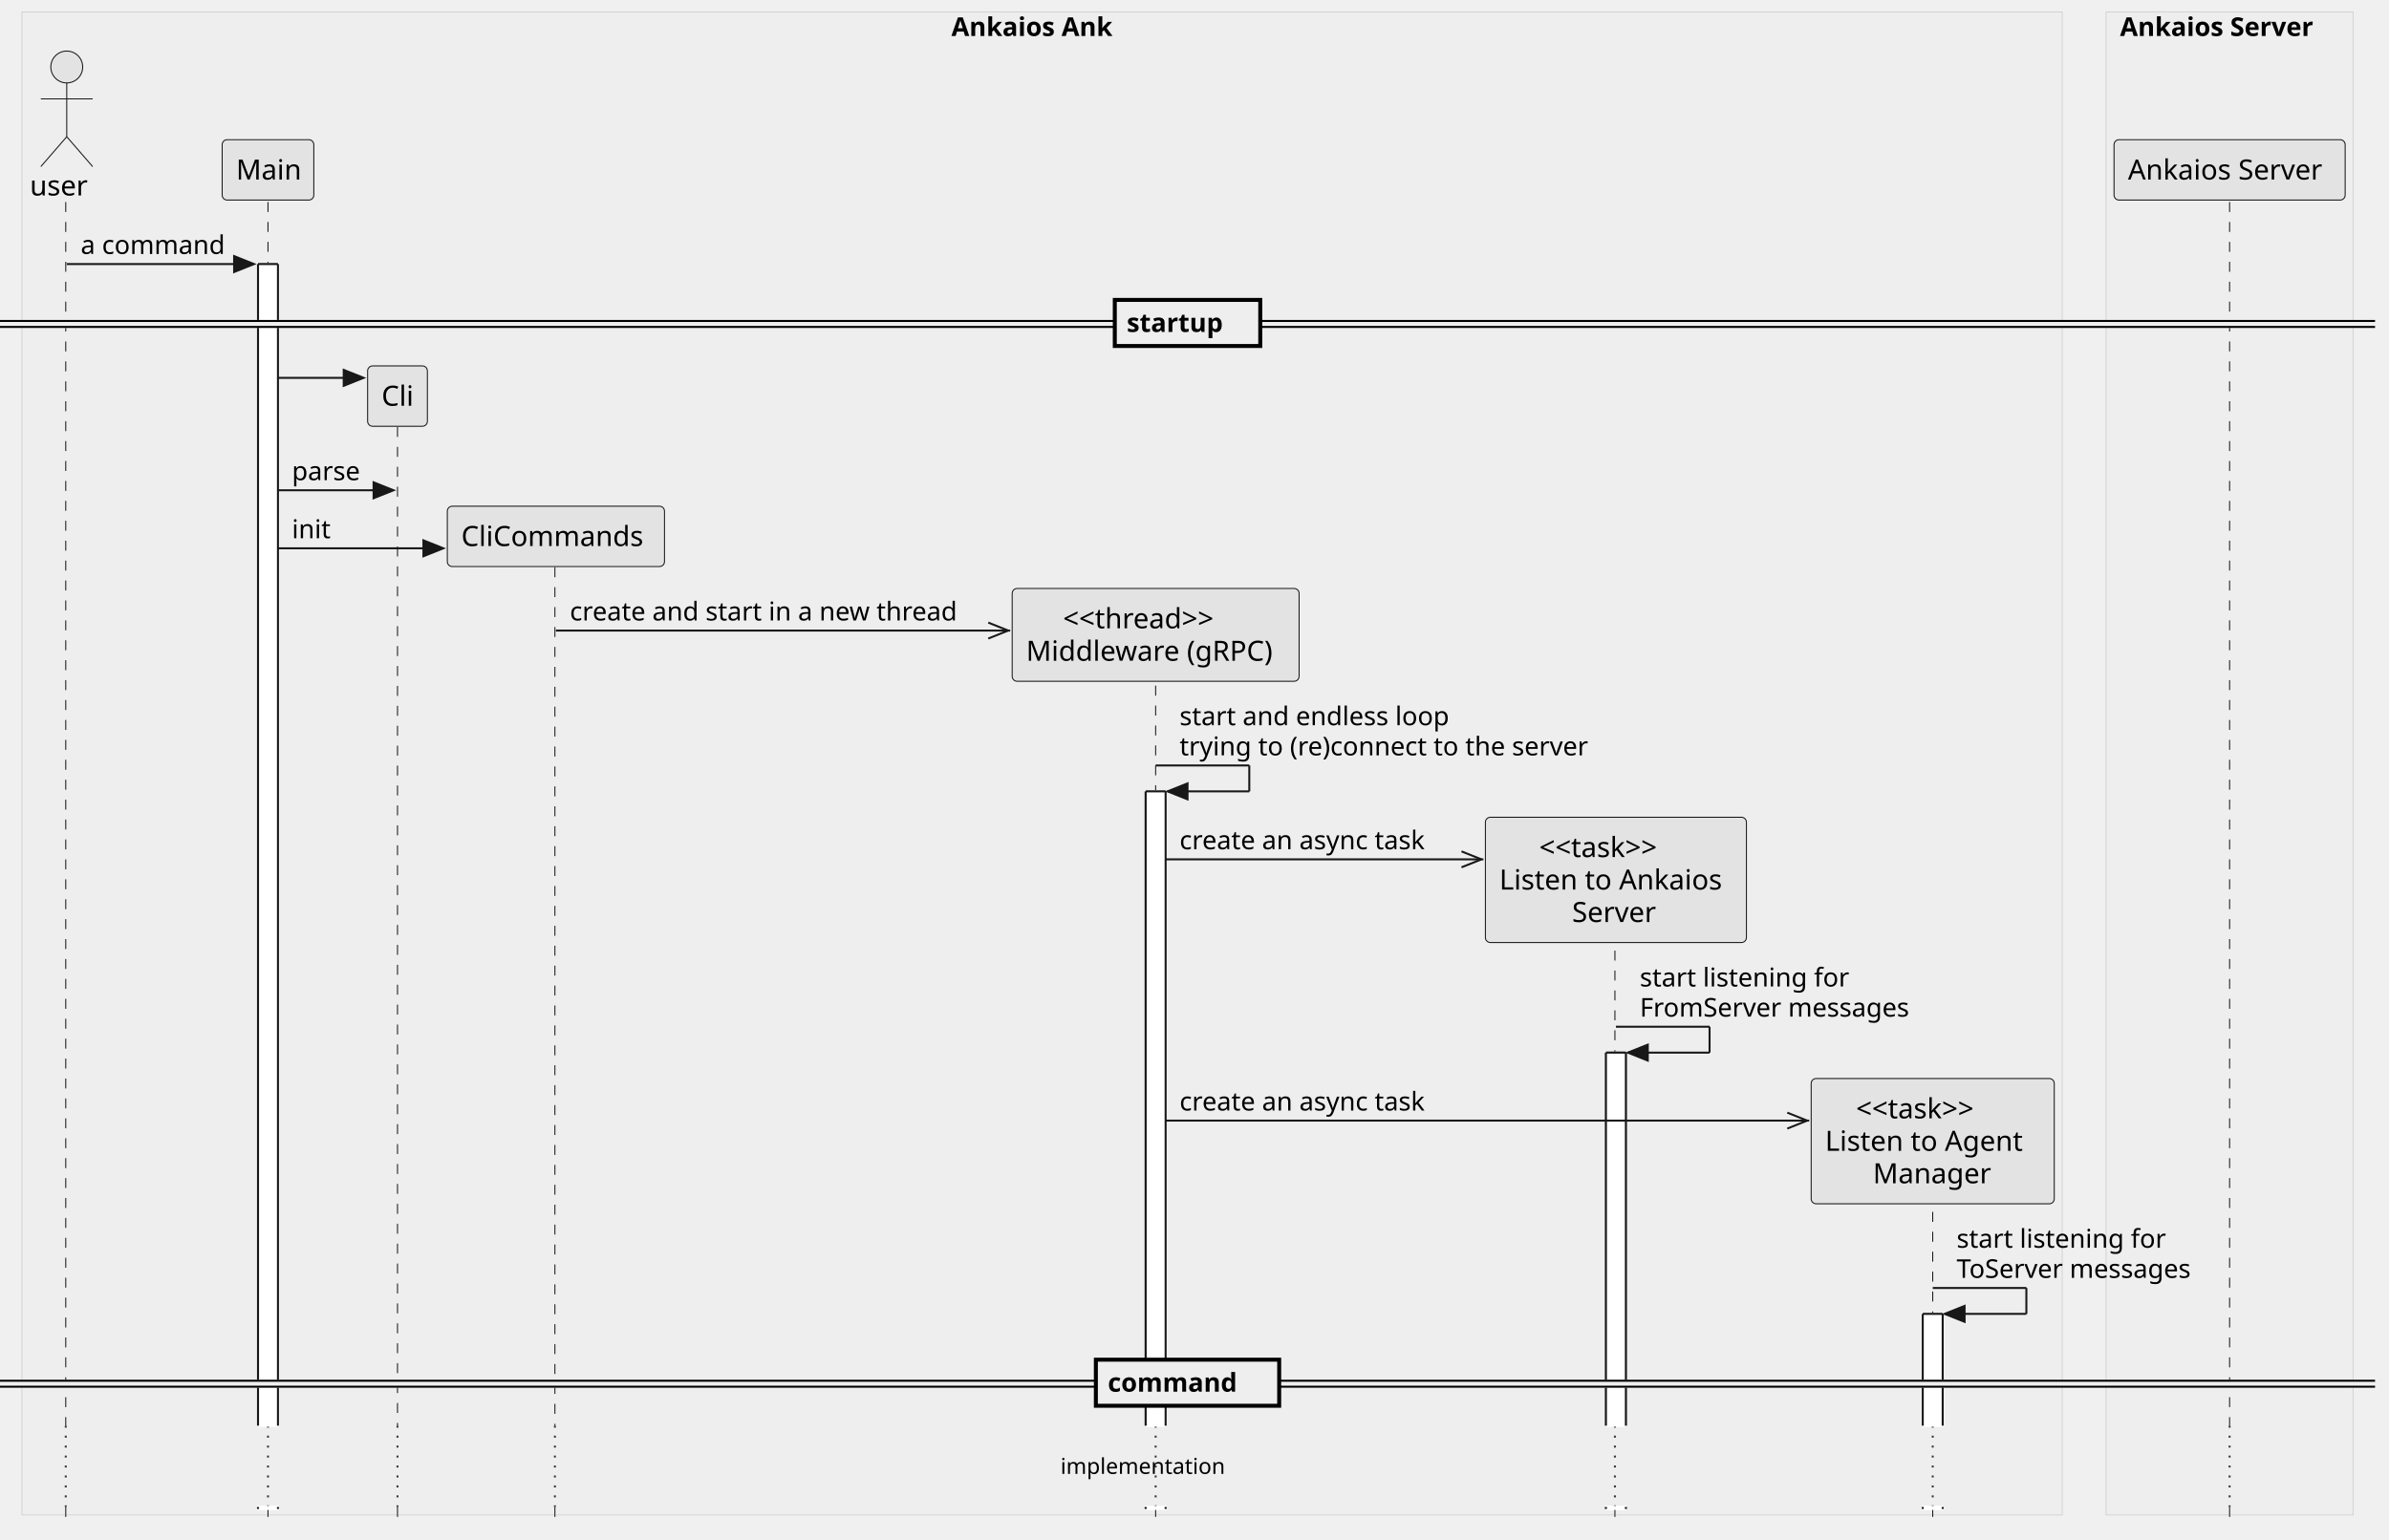
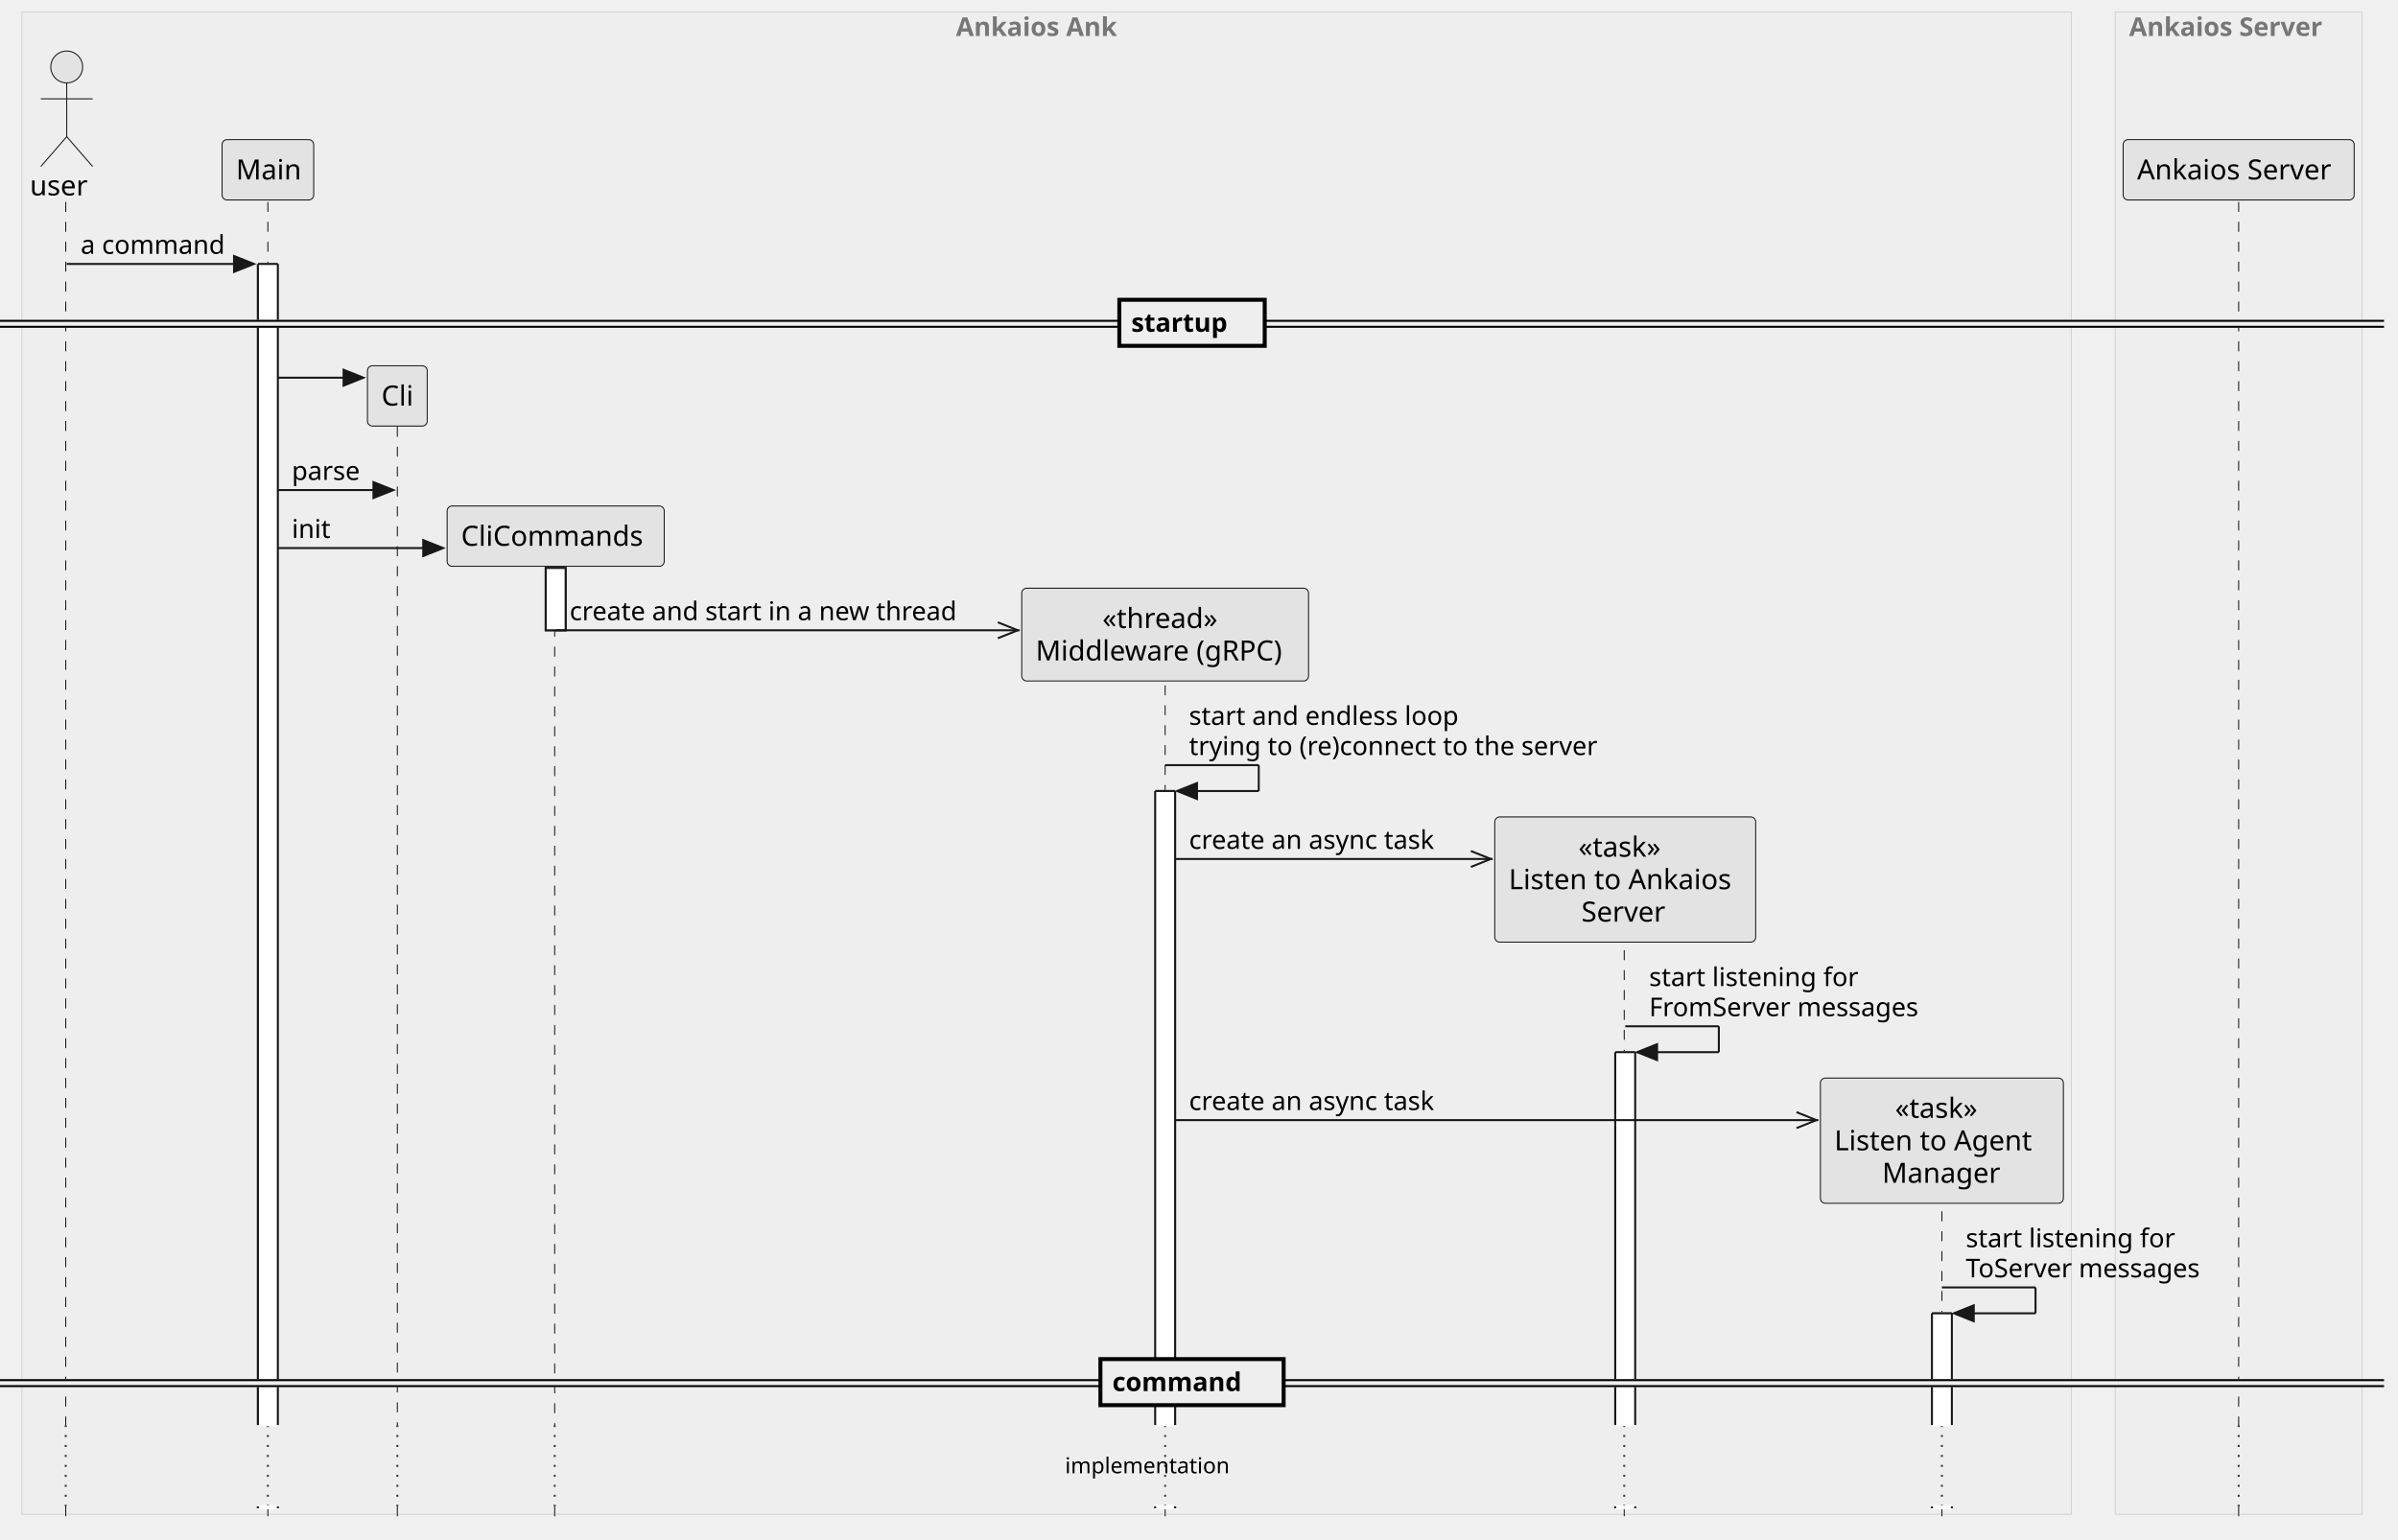
- <svg xmlns="http://www.w3.org/2000/svg" contentStyleType="text/css" height="773px" preserveAspectRatio="none" style="width:1199px;height:773px;background:#FFFFFF;" version="1.1" viewBox="0 0 1199 773" width="1199px" zoomAndPan="magnify">
+ <svg xmlns="http://www.w3.org/2000/svg" contentStyleType="text/css" height="773px" preserveAspectRatio="none" style="width:1204px;height:773px;background:#FFFFFF;" version="1.1" viewBox="0 0 1204 773" width="1204px" zoomAndPan="magnify">
  <defs />
  <g>
-     <rect fill="#EEEEEE" height="754.531" style="stroke:#D3D3D3;stroke-width:0.5;" width="1024" x="11" y="6" />
-     <text fill="#000000" font-family="sans-serif" font-size="13" font-weight="bold" lengthAdjust="spacing" textLength="91" x="477.5" y="18.067">Ankaios Ank</text>
-     <rect fill="#EEEEEE" height="754.531" style="stroke:#D3D3D3;stroke-width:0.5;" width="124" x="1057" y="6" />
-     <text fill="#000000" font-family="sans-serif" font-size="13" font-weight="bold" lengthAdjust="spacing" textLength="110" x="1064" y="18.067">Ankaios Server</text>
+     <rect fill="#EEEEEE" height="754.531" style="stroke:#D3D3D3;stroke-width:0.5;" width="1029" x="11" y="6" />
+     <text fill="#777777" font-family="sans-serif" font-size="13" font-weight="bold" lengthAdjust="spacing" textLength="91" x="480" y="18.067">Ankaios Ank</text>
+     <rect fill="#EEEEEE" height="754.531" style="stroke:#D3D3D3;stroke-width:0.5;" width="124" x="1062" y="6" />
+     <text fill="#777777" font-family="sans-serif" font-size="13" font-weight="bold" lengthAdjust="spacing" textLength="110" x="1069" y="18.067">Ankaios Server</text>
    <rect fill="#FFFFFF" height="583.164" style="stroke:#FFFFFF;stroke-width:1.0;" width="10" x="129.5" y="132.562" />
    <line style="stroke:#181818;stroke-width:1.0;" x1="129.5" x2="129.5" y1="132.562" y2="715.727" />
    <line style="stroke:#181818;stroke-width:1.0;" x1="139.5" x2="139.5" y1="132.562" y2="715.727" />
    <line style="stroke:#181818;stroke-width:1.0;" x1="129.5" x2="139.5" y1="132.562" y2="132.562" />
    <rect fill="#FFFFFF" height="1" style="stroke:#FFFFFF;stroke-width:1.0;" width="10" x="129.5" y="756.531" />
    <line style="stroke:#181818;stroke-width:1.0;" x1="129.5" x2="129.5" y1="756.531" y2="757.531" />
    <line style="stroke:#181818;stroke-width:1.0;" x1="139.5" x2="139.5" y1="756.531" y2="757.531" />
-     <rect fill="#FFFFFF" height="318.445" style="stroke:#FFFFFF;stroke-width:1.0;" width="10" x="575" y="397.281" />
-     <line style="stroke:#181818;stroke-width:1.0;" x1="575" x2="575" y1="397.281" y2="715.727" />
-     <line style="stroke:#181818;stroke-width:1.0;" x1="585" x2="585" y1="397.281" y2="715.727" />
-     <line style="stroke:#181818;stroke-width:1.0;" x1="575" x2="585" y1="397.281" y2="397.281" />
-     <rect fill="#FFFFFF" height="1" style="stroke:#FFFFFF;stroke-width:1.0;" width="10" x="575" y="756.531" />
-     <line style="stroke:#181818;stroke-width:1.0;" x1="575" x2="575" y1="756.531" y2="757.531" />
-     <line style="stroke:#181818;stroke-width:1.0;" x1="585" x2="585" y1="756.531" y2="757.531" />
-     <rect fill="#FFFFFF" height="187.289" style="stroke:#FFFFFF;stroke-width:1.0;" width="10" x="806" y="528.438" />
-     <line style="stroke:#181818;stroke-width:1.0;" x1="806" x2="806" y1="528.438" y2="715.727" />
-     <line style="stroke:#181818;stroke-width:1.0;" x1="816" x2="816" y1="528.438" y2="715.727" />
-     <line style="stroke:#181818;stroke-width:1.0;" x1="806" x2="816" y1="528.438" y2="528.438" />
-     <rect fill="#FFFFFF" height="1" style="stroke:#FFFFFF;stroke-width:1.0;" width="10" x="806" y="756.531" />
-     <line style="stroke:#181818;stroke-width:1.0;" x1="806" x2="806" y1="756.531" y2="757.531" />
-     <line style="stroke:#181818;stroke-width:1.0;" x1="816" x2="816" y1="756.531" y2="757.531" />
-     <rect fill="#FFFFFF" height="56.133" style="stroke:#FFFFFF;stroke-width:1.0;" width="10" x="965" y="659.594" />
-     <line style="stroke:#181818;stroke-width:1.0;" x1="965" x2="965" y1="659.594" y2="715.727" />
-     <line style="stroke:#181818;stroke-width:1.0;" x1="975" x2="975" y1="659.594" y2="715.727" />
-     <line style="stroke:#181818;stroke-width:1.0;" x1="965" x2="975" y1="659.594" y2="659.594" />
-     <rect fill="#FFFFFF" height="1" style="stroke:#FFFFFF;stroke-width:1.0;" width="10" x="965" y="756.531" />
-     <line style="stroke:#181818;stroke-width:1.0;" x1="965" x2="965" y1="756.531" y2="757.531" />
-     <line style="stroke:#181818;stroke-width:1.0;" x1="975" x2="975" y1="756.531" y2="757.531" />
+     <rect fill="#FFFFFF" height="31.297" style="stroke:#181818;stroke-width:1.0;" width="10" x="274" y="285.258" />
+     <rect fill="#FFFFFF" height="318.445" style="stroke:#FFFFFF;stroke-width:1.0;" width="10" x="580" y="397.281" />
+     <line style="stroke:#181818;stroke-width:1.0;" x1="580" x2="580" y1="397.281" y2="715.727" />
+     <line style="stroke:#181818;stroke-width:1.0;" x1="590" x2="590" y1="397.281" y2="715.727" />
+     <line style="stroke:#181818;stroke-width:1.0;" x1="580" x2="590" y1="397.281" y2="397.281" />
+     <rect fill="#FFFFFF" height="1" style="stroke:#FFFFFF;stroke-width:1.0;" width="10" x="580" y="756.531" />
+     <line style="stroke:#181818;stroke-width:1.0;" x1="580" x2="580" y1="756.531" y2="757.531" />
+     <line style="stroke:#181818;stroke-width:1.0;" x1="590" x2="590" y1="756.531" y2="757.531" />
+     <rect fill="#FFFFFF" height="187.289" style="stroke:#FFFFFF;stroke-width:1.0;" width="10" x="811" y="528.438" />
+     <line style="stroke:#181818;stroke-width:1.0;" x1="811" x2="811" y1="528.438" y2="715.727" />
+     <line style="stroke:#181818;stroke-width:1.0;" x1="821" x2="821" y1="528.438" y2="715.727" />
+     <line style="stroke:#181818;stroke-width:1.0;" x1="811" x2="821" y1="528.438" y2="528.438" />
+     <rect fill="#FFFFFF" height="1" style="stroke:#FFFFFF;stroke-width:1.0;" width="10" x="811" y="756.531" />
+     <line style="stroke:#181818;stroke-width:1.0;" x1="811" x2="811" y1="756.531" y2="757.531" />
+     <line style="stroke:#181818;stroke-width:1.0;" x1="821" x2="821" y1="756.531" y2="757.531" />
+     <rect fill="#FFFFFF" height="56.133" style="stroke:#FFFFFF;stroke-width:1.0;" width="10" x="970" y="659.594" />
+     <line style="stroke:#181818;stroke-width:1.0;" x1="970" x2="970" y1="659.594" y2="715.727" />
+     <line style="stroke:#181818;stroke-width:1.0;" x1="980" x2="980" y1="659.594" y2="715.727" />
+     <line style="stroke:#181818;stroke-width:1.0;" x1="970" x2="980" y1="659.594" y2="659.594" />
+     <rect fill="#FFFFFF" height="1" style="stroke:#FFFFFF;stroke-width:1.0;" width="10" x="970" y="756.531" />
+     <line style="stroke:#181818;stroke-width:1.0;" x1="970" x2="970" y1="756.531" y2="757.531" />
+     <line style="stroke:#181818;stroke-width:1.0;" x1="980" x2="980" y1="756.531" y2="757.531" />
    <line style="stroke:#181818;stroke-width:0.5;stroke-dasharray:5.0,5.0;" x1="33" x2="33" y1="101.43" y2="715.727" />
    <line style="stroke:#383838;stroke-width:1.0;stroke-dasharray:1.0,4.0;" x1="33" x2="33" y1="715.727" y2="756.531" />
    <line style="stroke:#181818;stroke-width:0.5;stroke-dasharray:5.0,5.0;" x1="33" x2="33" y1="756.531" y2="766.531" />
    <line style="stroke:#181818;stroke-width:0.5;stroke-dasharray:5.0,5.0;" x1="134.5" x2="134.5" y1="101.43" y2="715.727" />
    <line style="stroke:#383838;stroke-width:1.0;stroke-dasharray:1.0,4.0;" x1="134.5" x2="134.5" y1="715.727" y2="756.531" />
    <line style="stroke:#181818;stroke-width:0.5;stroke-dasharray:5.0,5.0;" x1="134.5" x2="134.5" y1="756.531" y2="766.531" />
    <line style="stroke:#181818;stroke-width:0.5;stroke-dasharray:5.0,5.0;" x1="199.5" x2="199.5" y1="214.344" y2="715.727" />
    <line style="stroke:#383838;stroke-width:1.0;stroke-dasharray:1.0,4.0;" x1="199.5" x2="199.5" y1="715.727" y2="756.531" />
    <line style="stroke:#181818;stroke-width:0.5;stroke-dasharray:5.0,5.0;" x1="199.5" x2="199.5" y1="756.531" y2="766.531" />
    <line style="stroke:#181818;stroke-width:0.5;stroke-dasharray:5.0,5.0;" x1="278.5" x2="278.5" y1="284.773" y2="715.727" />
    <line style="stroke:#383838;stroke-width:1.0;stroke-dasharray:1.0,4.0;" x1="278.5" x2="278.5" y1="715.727" y2="756.531" />
    <line style="stroke:#181818;stroke-width:0.5;stroke-dasharray:5.0,5.0;" x1="278.5" x2="278.5" y1="756.531" y2="766.531" />
-     <line style="stroke:#181818;stroke-width:0.5;stroke-dasharray:5.0,5.0;" x1="580" x2="580" y1="334.219" y2="715.727" />
-     <line style="stroke:#383838;stroke-width:1.0;stroke-dasharray:1.0,4.0;" x1="580" x2="580" y1="715.727" y2="756.531" />
-     <line style="stroke:#181818;stroke-width:0.5;stroke-dasharray:5.0,5.0;" x1="580" x2="580" y1="756.531" y2="766.531" />
-     <line style="stroke:#181818;stroke-width:0.5;stroke-dasharray:5.0,5.0;" x1="810.5" x2="810.5" y1="457.227" y2="715.727" />
-     <line style="stroke:#383838;stroke-width:1.0;stroke-dasharray:1.0,4.0;" x1="810.5" x2="810.5" y1="715.727" y2="756.531" />
-     <line style="stroke:#181818;stroke-width:0.5;stroke-dasharray:5.0,5.0;" x1="810.5" x2="810.5" y1="756.531" y2="766.531" />
-     <line style="stroke:#181818;stroke-width:0.5;stroke-dasharray:5.0,5.0;" x1="970" x2="970" y1="588.383" y2="715.727" />
-     <line style="stroke:#383838;stroke-width:1.0;stroke-dasharray:1.0,4.0;" x1="970" x2="970" y1="715.727" y2="756.531" />
-     <line style="stroke:#181818;stroke-width:0.5;stroke-dasharray:5.0,5.0;" x1="970" x2="970" y1="756.531" y2="766.531" />
-     <line style="stroke:#181818;stroke-width:0.5;stroke-dasharray:5.0,5.0;" x1="1119" x2="1119" y1="101.43" y2="715.727" />
-     <line style="stroke:#383838;stroke-width:1.0;stroke-dasharray:1.0,4.0;" x1="1119" x2="1119" y1="715.727" y2="756.531" />
-     <line style="stroke:#181818;stroke-width:0.5;stroke-dasharray:5.0,5.0;" x1="1119" x2="1119" y1="756.531" y2="766.531" />
+     <line style="stroke:#181818;stroke-width:0.5;stroke-dasharray:5.0,5.0;" x1="585" x2="585" y1="334.219" y2="715.727" />
+     <line style="stroke:#383838;stroke-width:1.0;stroke-dasharray:1.0,4.0;" x1="585" x2="585" y1="715.727" y2="756.531" />
+     <line style="stroke:#181818;stroke-width:0.5;stroke-dasharray:5.0,5.0;" x1="585" x2="585" y1="756.531" y2="766.531" />
+     <line style="stroke:#181818;stroke-width:0.5;stroke-dasharray:5.0,5.0;" x1="815.5" x2="815.5" y1="457.227" y2="715.727" />
+     <line style="stroke:#383838;stroke-width:1.0;stroke-dasharray:1.0,4.0;" x1="815.5" x2="815.5" y1="715.727" y2="756.531" />
+     <line style="stroke:#181818;stroke-width:0.5;stroke-dasharray:5.0,5.0;" x1="815.5" x2="815.5" y1="756.531" y2="766.531" />
+     <line style="stroke:#181818;stroke-width:0.5;stroke-dasharray:5.0,5.0;" x1="975" x2="975" y1="588.383" y2="715.727" />
+     <line style="stroke:#383838;stroke-width:1.0;stroke-dasharray:1.0,4.0;" x1="975" x2="975" y1="715.727" y2="756.531" />
+     <line style="stroke:#181818;stroke-width:0.5;stroke-dasharray:5.0,5.0;" x1="975" x2="975" y1="756.531" y2="766.531" />
+     <line style="stroke:#181818;stroke-width:0.5;stroke-dasharray:5.0,5.0;" x1="1124" x2="1124" y1="101.43" y2="715.727" />
+     <line style="stroke:#383838;stroke-width:1.0;stroke-dasharray:1.0,4.0;" x1="1124" x2="1124" y1="715.727" y2="756.531" />
+     <line style="stroke:#181818;stroke-width:0.5;stroke-dasharray:5.0,5.0;" x1="1124" x2="1124" y1="756.531" y2="766.531" />
    <text fill="#000000" font-family="sans-serif" font-size="14" lengthAdjust="spacing" textLength="31" x="15" y="98.128">user</text>
    <ellipse cx="33.5" cy="33.633" fill="#E3E3E3" rx="8" ry="8" style="stroke:#181818;stroke-width:0.5;" />
    <path d="M33.5,41.633 L33.5,68.633 M20.5,49.633 L46.5,49.633 M33.5,68.633 L20.5,83.633 M33.5,68.633 L46.5,83.633 " fill="none" style="stroke:#181818;stroke-width:0.5;" />
    <rect fill="#E3E3E3" height="30.297" rx="2.5" ry="2.5" style="stroke:#181818;stroke-width:0.5;" width="46" x="111.5" y="70.133" />
    <text fill="#000000" font-family="sans-serif" font-size="14" lengthAdjust="spacing" textLength="32" x="118.5" y="90.128">Main</text>
-     <rect fill="#E3E3E3" height="30.297" rx="2.5" ry="2.5" style="stroke:#181818;stroke-width:0.5;" width="116" x="1061" y="70.133" />
-     <text fill="#000000" font-family="sans-serif" font-size="14" lengthAdjust="spacing" textLength="102" x="1068" y="90.128">Ankaios Server</text>
+     <rect fill="#E3E3E3" height="30.297" rx="2.5" ry="2.5" style="stroke:#181818;stroke-width:0.5;" width="116" x="1066" y="70.133" />
+     <text fill="#000000" font-family="sans-serif" font-size="14" lengthAdjust="spacing" textLength="102" x="1073" y="90.128">Ankaios Server</text>
    <rect fill="#FFFFFF" height="583.164" style="stroke:#FFFFFF;stroke-width:1.0;" width="10" x="129.5" y="132.562" />
    <line style="stroke:#181818;stroke-width:1.0;" x1="129.5" x2="129.5" y1="132.562" y2="715.727" />
    <line style="stroke:#181818;stroke-width:1.0;" x1="139.5" x2="139.5" y1="132.562" y2="715.727" />
    <line style="stroke:#181818;stroke-width:1.0;" x1="129.5" x2="139.5" y1="132.562" y2="132.562" />
    <rect fill="#FFFFFF" height="1" style="stroke:#FFFFFF;stroke-width:1.0;" width="10" x="129.5" y="756.531" />
    <line style="stroke:#181818;stroke-width:1.0;" x1="129.5" x2="129.5" y1="756.531" y2="757.531" />
    <line style="stroke:#181818;stroke-width:1.0;" x1="139.5" x2="139.5" y1="756.531" y2="757.531" />
-     <rect fill="#FFFFFF" height="318.445" style="stroke:#FFFFFF;stroke-width:1.0;" width="10" x="575" y="397.281" />
-     <line style="stroke:#181818;stroke-width:1.0;" x1="575" x2="575" y1="397.281" y2="715.727" />
-     <line style="stroke:#181818;stroke-width:1.0;" x1="585" x2="585" y1="397.281" y2="715.727" />
-     <line style="stroke:#181818;stroke-width:1.0;" x1="575" x2="585" y1="397.281" y2="397.281" />
-     <rect fill="#FFFFFF" height="1" style="stroke:#FFFFFF;stroke-width:1.0;" width="10" x="575" y="756.531" />
-     <line style="stroke:#181818;stroke-width:1.0;" x1="575" x2="575" y1="756.531" y2="757.531" />
-     <line style="stroke:#181818;stroke-width:1.0;" x1="585" x2="585" y1="756.531" y2="757.531" />
-     <rect fill="#FFFFFF" height="187.289" style="stroke:#FFFFFF;stroke-width:1.0;" width="10" x="806" y="528.438" />
-     <line style="stroke:#181818;stroke-width:1.0;" x1="806" x2="806" y1="528.438" y2="715.727" />
-     <line style="stroke:#181818;stroke-width:1.0;" x1="816" x2="816" y1="528.438" y2="715.727" />
-     <line style="stroke:#181818;stroke-width:1.0;" x1="806" x2="816" y1="528.438" y2="528.438" />
-     <rect fill="#FFFFFF" height="1" style="stroke:#FFFFFF;stroke-width:1.0;" width="10" x="806" y="756.531" />
-     <line style="stroke:#181818;stroke-width:1.0;" x1="806" x2="806" y1="756.531" y2="757.531" />
-     <line style="stroke:#181818;stroke-width:1.0;" x1="816" x2="816" y1="756.531" y2="757.531" />
-     <rect fill="#FFFFFF" height="56.133" style="stroke:#FFFFFF;stroke-width:1.0;" width="10" x="965" y="659.594" />
-     <line style="stroke:#181818;stroke-width:1.0;" x1="965" x2="965" y1="659.594" y2="715.727" />
-     <line style="stroke:#181818;stroke-width:1.0;" x1="975" x2="975" y1="659.594" y2="715.727" />
-     <line style="stroke:#181818;stroke-width:1.0;" x1="965" x2="975" y1="659.594" y2="659.594" />
-     <rect fill="#FFFFFF" height="1" style="stroke:#FFFFFF;stroke-width:1.0;" width="10" x="965" y="756.531" />
-     <line style="stroke:#181818;stroke-width:1.0;" x1="965" x2="965" y1="756.531" y2="757.531" />
-     <line style="stroke:#181818;stroke-width:1.0;" x1="975" x2="975" y1="756.531" y2="757.531" />
+     <rect fill="#FFFFFF" height="31.297" style="stroke:#181818;stroke-width:1.0;" width="10" x="274" y="285.258" />
+     <rect fill="#FFFFFF" height="318.445" style="stroke:#FFFFFF;stroke-width:1.0;" width="10" x="580" y="397.281" />
+     <line style="stroke:#181818;stroke-width:1.0;" x1="580" x2="580" y1="397.281" y2="715.727" />
+     <line style="stroke:#181818;stroke-width:1.0;" x1="590" x2="590" y1="397.281" y2="715.727" />
+     <line style="stroke:#181818;stroke-width:1.0;" x1="580" x2="590" y1="397.281" y2="397.281" />
+     <rect fill="#FFFFFF" height="1" style="stroke:#FFFFFF;stroke-width:1.0;" width="10" x="580" y="756.531" />
+     <line style="stroke:#181818;stroke-width:1.0;" x1="580" x2="580" y1="756.531" y2="757.531" />
+     <line style="stroke:#181818;stroke-width:1.0;" x1="590" x2="590" y1="756.531" y2="757.531" />
+     <rect fill="#FFFFFF" height="187.289" style="stroke:#FFFFFF;stroke-width:1.0;" width="10" x="811" y="528.438" />
+     <line style="stroke:#181818;stroke-width:1.0;" x1="811" x2="811" y1="528.438" y2="715.727" />
+     <line style="stroke:#181818;stroke-width:1.0;" x1="821" x2="821" y1="528.438" y2="715.727" />
+     <line style="stroke:#181818;stroke-width:1.0;" x1="811" x2="821" y1="528.438" y2="528.438" />
+     <rect fill="#FFFFFF" height="1" style="stroke:#FFFFFF;stroke-width:1.0;" width="10" x="811" y="756.531" />
+     <line style="stroke:#181818;stroke-width:1.0;" x1="811" x2="811" y1="756.531" y2="757.531" />
+     <line style="stroke:#181818;stroke-width:1.0;" x1="821" x2="821" y1="756.531" y2="757.531" />
+     <rect fill="#FFFFFF" height="56.133" style="stroke:#FFFFFF;stroke-width:1.0;" width="10" x="970" y="659.594" />
+     <line style="stroke:#181818;stroke-width:1.0;" x1="970" x2="970" y1="659.594" y2="715.727" />
+     <line style="stroke:#181818;stroke-width:1.0;" x1="980" x2="980" y1="659.594" y2="715.727" />
+     <line style="stroke:#181818;stroke-width:1.0;" x1="970" x2="980" y1="659.594" y2="659.594" />
+     <rect fill="#FFFFFF" height="1" style="stroke:#FFFFFF;stroke-width:1.0;" width="10" x="970" y="756.531" />
+     <line style="stroke:#181818;stroke-width:1.0;" x1="970" x2="970" y1="756.531" y2="757.531" />
+     <line style="stroke:#181818;stroke-width:1.0;" x1="980" x2="980" y1="756.531" y2="757.531" />
    <polygon fill="#181818" points="117.5,128.562,127.5,132.562,117.5,136.562" style="stroke:#181818;stroke-width:1.0;" />
    <line style="stroke:#181818;stroke-width:1.0;" x1="33.5" x2="123.5" y1="132.562" y2="132.562" />
    <text fill="#000000" font-family="sans-serif" font-size="13" lengthAdjust="spacing" textLength="77" x="40.5" y="127.497">a command</text>
-     <rect fill="#EEEEEE" height="3" style="stroke:#EEEEEE;stroke-width:1.0;" width="1192" x="0" y="161.129" />
-     <line style="stroke:#000000;stroke-width:1.0;" x1="0" x2="1192" y1="161.129" y2="161.129" />
-     <line style="stroke:#000000;stroke-width:1.0;" x1="0" x2="1192" y1="164.129" y2="164.129" />
-     <rect fill="#EEEEEE" height="23.133" style="stroke:#000000;stroke-width:2.0;" width="73" x="559.5" y="150.562" />
-     <text fill="#000000" font-family="sans-serif" font-size="13" font-weight="bold" lengthAdjust="spacing" textLength="54" x="565.5" y="166.629">startup</text>
+     <rect fill="#EEEEEE" height="3" style="stroke:#EEEEEE;stroke-width:1.0;" width="1197" x="0" y="161.129" />
+     <line style="stroke:#000000;stroke-width:1.0;" x1="0" x2="1197" y1="161.129" y2="161.129" />
+     <line style="stroke:#000000;stroke-width:1.0;" x1="0" x2="1197" y1="164.129" y2="164.129" />
+     <rect fill="#EEEEEE" height="23.133" style="stroke:#000000;stroke-width:2.0;" width="73" x="562" y="150.562" />
+     <text fill="#000000" font-family="sans-serif" font-size="13" font-weight="bold" lengthAdjust="spacing" textLength="54" x="568" y="166.629">startup</text>
    <polygon fill="#181818" points="172.5,185.695,182.5,189.695,172.5,193.695" style="stroke:#181818;stroke-width:1.0;" />
    <line style="stroke:#181818;stroke-width:1.0;" x1="139.5" x2="178.5" y1="189.695" y2="189.695" />
    <rect fill="#E3E3E3" height="30.297" rx="2.5" ry="2.5" style="stroke:#181818;stroke-width:0.5;" width="30" x="184.5" y="183.695" />
    <text fill="#000000" font-family="sans-serif" font-size="14" lengthAdjust="spacing" textLength="16" x="191.5" y="203.69">Cli</text>
    <polygon fill="#181818" points="187.5,242.125,197.5,246.125,187.5,250.125" style="stroke:#181818;stroke-width:1.0;" />
    <line style="stroke:#181818;stroke-width:1.0;" x1="139.5" x2="193.5" y1="246.125" y2="246.125" />
    <text fill="#000000" font-family="sans-serif" font-size="13" lengthAdjust="spacing" textLength="36" x="146.5" y="241.059">parse</text>
    <polygon fill="#181818" points="212.5,271.258,222.5,275.258,212.5,279.258" style="stroke:#181818;stroke-width:1.0;" />
    <line style="stroke:#181818;stroke-width:1.0;" x1="139.5" x2="218.5" y1="275.258" y2="275.258" />
    <text fill="#000000" font-family="sans-serif" font-size="13" lengthAdjust="spacing" textLength="19" x="146.5" y="270.192">init</text>
    <rect fill="#E3E3E3" height="30.297" rx="2.5" ry="2.5" style="stroke:#181818;stroke-width:0.5;" width="109" x="224.5" y="254.125" />
    <text fill="#000000" font-family="sans-serif" font-size="14" lengthAdjust="spacing" textLength="95" x="231.5" y="274.12">CliCommands</text>
-     <line style="stroke:#181818;stroke-width:1.0;" x1="506" x2="496" y1="316.555" y2="312.555" />
-     <line style="stroke:#181818;stroke-width:1.0;" x1="506" x2="496" y1="316.555" y2="320.555" />
-     <line style="stroke:#181818;stroke-width:1.0;" x1="279" x2="507" y1="316.555" y2="316.555" />
+     <line style="stroke:#181818;stroke-width:1.0;" x1="511" x2="501" y1="316.555" y2="312.555" />
+     <line style="stroke:#181818;stroke-width:1.0;" x1="511" x2="501" y1="316.555" y2="320.555" />
+     <line style="stroke:#181818;stroke-width:1.0;" x1="279" x2="512" y1="316.555" y2="316.555" />
    <text fill="#000000" font-family="sans-serif" font-size="13" lengthAdjust="spacing" textLength="205" x="286" y="311.489">create and start in a new thread</text>
-     <rect fill="#E3E3E3" height="46.594" rx="2.5" ry="2.5" style="stroke:#181818;stroke-width:0.5;" width="144" x="508" y="295.422" />
-     <text fill="#000000" font-family="sans-serif" font-size="14" lengthAdjust="spacing" textLength="93" x="533.5" y="315.417">&lt;&lt;thread&gt;&gt;</text>
-     <text fill="#000000" font-family="sans-serif" font-size="14" lengthAdjust="spacing" textLength="130" x="515" y="331.714">Middleware (gRPC)</text>
-     <line style="stroke:#181818;stroke-width:1.0;" x1="580" x2="627" y1="384.281" y2="384.281" />
-     <line style="stroke:#181818;stroke-width:1.0;" x1="627" x2="627" y1="384.281" y2="397.281" />
-     <line style="stroke:#181818;stroke-width:1.0;" x1="586" x2="627" y1="397.281" y2="397.281" />
-     <polygon fill="#181818" points="596,393.281,586,397.281,596,401.281" style="stroke:#181818;stroke-width:1.0;" />
-     <text fill="#000000" font-family="sans-serif" font-size="13" lengthAdjust="spacing" textLength="142" x="592" y="364.082">start and endless loop</text>
-     <text fill="#000000" font-family="sans-serif" font-size="13" lengthAdjust="spacing" textLength="217" x="592" y="379.215">trying to (re)connect to the server</text>
-     <line style="stroke:#181818;stroke-width:1.0;" x1="743.5" x2="733.5" y1="431.414" y2="427.414" />
-     <line style="stroke:#181818;stroke-width:1.0;" x1="743.5" x2="733.5" y1="431.414" y2="435.414" />
-     <line style="stroke:#181818;stroke-width:1.0;" x1="585" x2="744.5" y1="431.414" y2="431.414" />
-     <text fill="#000000" font-family="sans-serif" font-size="13" lengthAdjust="spacing" textLength="133" x="592" y="426.348">create an async task</text>
-     <rect fill="#E3E3E3" height="62.891" rx="2.5" ry="2.5" style="stroke:#181818;stroke-width:0.5;" width="131" x="745.5" y="410.281" />
-     <text fill="#000000" font-family="sans-serif" font-size="14" lengthAdjust="spacing" textLength="77" x="772.5" y="430.276">&lt;&lt;task&gt;&gt;</text>
-     <text fill="#000000" font-family="sans-serif" font-size="14" lengthAdjust="spacing" textLength="117" x="752.5" y="446.573">Listen to Ankaios</text>
-     <text fill="#000000" font-family="sans-serif" font-size="14" lengthAdjust="spacing" textLength="44" x="789" y="462.87">Server</text>
-     <line style="stroke:#181818;stroke-width:1.0;" x1="811" x2="858" y1="515.438" y2="515.438" />
-     <line style="stroke:#181818;stroke-width:1.0;" x1="858" x2="858" y1="515.438" y2="528.438" />
-     <line style="stroke:#181818;stroke-width:1.0;" x1="817" x2="858" y1="528.438" y2="528.438" />
-     <polygon fill="#181818" points="827,524.438,817,528.438,827,532.438" style="stroke:#181818;stroke-width:1.0;" />
-     <text fill="#000000" font-family="sans-serif" font-size="13" lengthAdjust="spacing" textLength="108" x="823" y="495.239">start listening for</text>
-     <text fill="#000000" font-family="sans-serif" font-size="13" lengthAdjust="spacing" textLength="145" x="823" y="510.372">FromServer messages</text>
-     <line style="stroke:#181818;stroke-width:1.0;" x1="907" x2="897" y1="562.57" y2="558.57" />
-     <line style="stroke:#181818;stroke-width:1.0;" x1="907" x2="897" y1="562.57" y2="566.57" />
-     <line style="stroke:#181818;stroke-width:1.0;" x1="585" x2="908" y1="562.57" y2="562.57" />
-     <text fill="#000000" font-family="sans-serif" font-size="13" lengthAdjust="spacing" textLength="133" x="592" y="557.504">create an async task</text>
-     <rect fill="#E3E3E3" height="62.891" rx="2.5" ry="2.5" style="stroke:#181818;stroke-width:0.5;" width="122" x="909" y="541.438" />
-     <text fill="#000000" font-family="sans-serif" font-size="14" lengthAdjust="spacing" textLength="77" x="931.5" y="561.433">&lt;&lt;task&gt;&gt;</text>
-     <text fill="#000000" font-family="sans-serif" font-size="14" lengthAdjust="spacing" textLength="104" x="916" y="577.73">Listen to Agent</text>
-     <text fill="#000000" font-family="sans-serif" font-size="14" lengthAdjust="spacing" textLength="60" x="940" y="594.026">Manager</text>
-     <line style="stroke:#181818;stroke-width:1.0;" x1="970" x2="1017" y1="646.594" y2="646.594" />
-     <line style="stroke:#181818;stroke-width:1.0;" x1="1017" x2="1017" y1="646.594" y2="659.594" />
-     <line style="stroke:#181818;stroke-width:1.0;" x1="976" x2="1017" y1="659.594" y2="659.594" />
-     <polygon fill="#181818" points="986,655.594,976,659.594,986,663.594" style="stroke:#181818;stroke-width:1.0;" />
-     <text fill="#000000" font-family="sans-serif" font-size="13" lengthAdjust="spacing" textLength="108" x="982" y="626.395">start listening for</text>
-     <text fill="#000000" font-family="sans-serif" font-size="13" lengthAdjust="spacing" textLength="127" x="982" y="641.528">ToServer messages</text>
-     <rect fill="#EEEEEE" height="3" style="stroke:#EEEEEE;stroke-width:1.0;" width="1192" x="0" y="693.16" />
-     <line style="stroke:#000000;stroke-width:1.0;" x1="0" x2="1192" y1="693.16" y2="693.16" />
-     <line style="stroke:#000000;stroke-width:1.0;" x1="0" x2="1192" y1="696.16" y2="696.16" />
-     <rect fill="#EEEEEE" height="23.133" style="stroke:#000000;stroke-width:2.0;" width="92" x="550" y="682.594" />
-     <text fill="#000000" font-family="sans-serif" font-size="13" font-weight="bold" lengthAdjust="spacing" textLength="73" x="556" y="698.661">command</text>
-     <text fill="#000000" font-family="sans-serif" font-size="11" lengthAdjust="spacing" textLength="88" x="532.25" y="739.937">implementation</text>
+     <rect fill="#E3E3E3" height="46.594" rx="2.5" ry="2.5" style="stroke:#181818;stroke-width:0.5;" width="144" x="513" y="295.422" />
+     <text fill="#000000" font-family="sans-serif" font-size="14" lengthAdjust="spacing" textLength="63" x="553.5" y="315.417">«thread»</text>
+     <text fill="#000000" font-family="sans-serif" font-size="14" lengthAdjust="spacing" textLength="130" x="520" y="331.714">Middleware (gRPC)</text>
+     <line style="stroke:#181818;stroke-width:1.0;" x1="585" x2="632" y1="384.281" y2="384.281" />
+     <line style="stroke:#181818;stroke-width:1.0;" x1="632" x2="632" y1="384.281" y2="397.281" />
+     <line style="stroke:#181818;stroke-width:1.0;" x1="591" x2="632" y1="397.281" y2="397.281" />
+     <polygon fill="#181818" points="601,393.281,591,397.281,601,401.281" style="stroke:#181818;stroke-width:1.0;" />
+     <text fill="#000000" font-family="sans-serif" font-size="13" lengthAdjust="spacing" textLength="142" x="597" y="364.082">start and endless loop</text>
+     <text fill="#000000" font-family="sans-serif" font-size="13" lengthAdjust="spacing" textLength="217" x="597" y="379.215">trying to (re)connect to the server</text>
+     <line style="stroke:#181818;stroke-width:1.0;" x1="748.5" x2="738.5" y1="431.414" y2="427.414" />
+     <line style="stroke:#181818;stroke-width:1.0;" x1="748.5" x2="738.5" y1="431.414" y2="435.414" />
+     <line style="stroke:#181818;stroke-width:1.0;" x1="590" x2="749.5" y1="431.414" y2="431.414" />
+     <text fill="#000000" font-family="sans-serif" font-size="13" lengthAdjust="spacing" textLength="133" x="597" y="426.348">create an async task</text>
+     <rect fill="#E3E3E3" height="62.891" rx="2.5" ry="2.5" style="stroke:#181818;stroke-width:0.5;" width="131" x="750.5" y="410.281" />
+     <text fill="#000000" font-family="sans-serif" font-size="14" lengthAdjust="spacing" textLength="47" x="792.5" y="430.276">«task»</text>
+     <text fill="#000000" font-family="sans-serif" font-size="14" lengthAdjust="spacing" textLength="117" x="757.5" y="446.573">Listen to Ankaios</text>
+     <text fill="#000000" font-family="sans-serif" font-size="14" lengthAdjust="spacing" textLength="44" x="794" y="462.87">Server</text>
+     <line style="stroke:#181818;stroke-width:1.0;" x1="816" x2="863" y1="515.438" y2="515.438" />
+     <line style="stroke:#181818;stroke-width:1.0;" x1="863" x2="863" y1="515.438" y2="528.438" />
+     <line style="stroke:#181818;stroke-width:1.0;" x1="822" x2="863" y1="528.438" y2="528.438" />
+     <polygon fill="#181818" points="832,524.438,822,528.438,832,532.438" style="stroke:#181818;stroke-width:1.0;" />
+     <text fill="#000000" font-family="sans-serif" font-size="13" lengthAdjust="spacing" textLength="108" x="828" y="495.239">start listening for</text>
+     <text fill="#000000" font-family="sans-serif" font-size="13" lengthAdjust="spacing" textLength="145" x="828" y="510.372">FromServer messages</text>
+     <line style="stroke:#181818;stroke-width:1.0;" x1="912" x2="902" y1="562.57" y2="558.57" />
+     <line style="stroke:#181818;stroke-width:1.0;" x1="912" x2="902" y1="562.57" y2="566.57" />
+     <line style="stroke:#181818;stroke-width:1.0;" x1="590" x2="913" y1="562.57" y2="562.57" />
+     <text fill="#000000" font-family="sans-serif" font-size="13" lengthAdjust="spacing" textLength="133" x="597" y="557.504">create an async task</text>
+     <rect fill="#E3E3E3" height="62.891" rx="2.5" ry="2.5" style="stroke:#181818;stroke-width:0.5;" width="122" x="914" y="541.438" />
+     <text fill="#000000" font-family="sans-serif" font-size="14" lengthAdjust="spacing" textLength="47" x="951.5" y="561.433">«task»</text>
+     <text fill="#000000" font-family="sans-serif" font-size="14" lengthAdjust="spacing" textLength="104" x="921" y="577.73">Listen to Agent</text>
+     <text fill="#000000" font-family="sans-serif" font-size="14" lengthAdjust="spacing" textLength="60" x="945" y="594.026">Manager</text>
+     <line style="stroke:#181818;stroke-width:1.0;" x1="975" x2="1022" y1="646.594" y2="646.594" />
+     <line style="stroke:#181818;stroke-width:1.0;" x1="1022" x2="1022" y1="646.594" y2="659.594" />
+     <line style="stroke:#181818;stroke-width:1.0;" x1="981" x2="1022" y1="659.594" y2="659.594" />
+     <polygon fill="#181818" points="991,655.594,981,659.594,991,663.594" style="stroke:#181818;stroke-width:1.0;" />
+     <text fill="#000000" font-family="sans-serif" font-size="13" lengthAdjust="spacing" textLength="108" x="987" y="626.395">start listening for</text>
+     <text fill="#000000" font-family="sans-serif" font-size="13" lengthAdjust="spacing" textLength="127" x="987" y="641.528">ToServer messages</text>
+     <rect fill="#EEEEEE" height="3" style="stroke:#EEEEEE;stroke-width:1.0;" width="1197" x="0" y="693.16" />
+     <line style="stroke:#000000;stroke-width:1.0;" x1="0" x2="1197" y1="693.16" y2="693.16" />
+     <line style="stroke:#000000;stroke-width:1.0;" x1="0" x2="1197" y1="696.16" y2="696.16" />
+     <rect fill="#EEEEEE" height="23.133" style="stroke:#000000;stroke-width:2.0;" width="92" x="552.5" y="682.594" />
+     <text fill="#000000" font-family="sans-serif" font-size="13" font-weight="bold" lengthAdjust="spacing" textLength="73" x="558.5" y="698.661">command</text>
+     <text fill="#000000" font-family="sans-serif" font-size="11" lengthAdjust="spacing" textLength="88" x="534.75" y="739.937">implementation</text>
  </g>
</svg>
